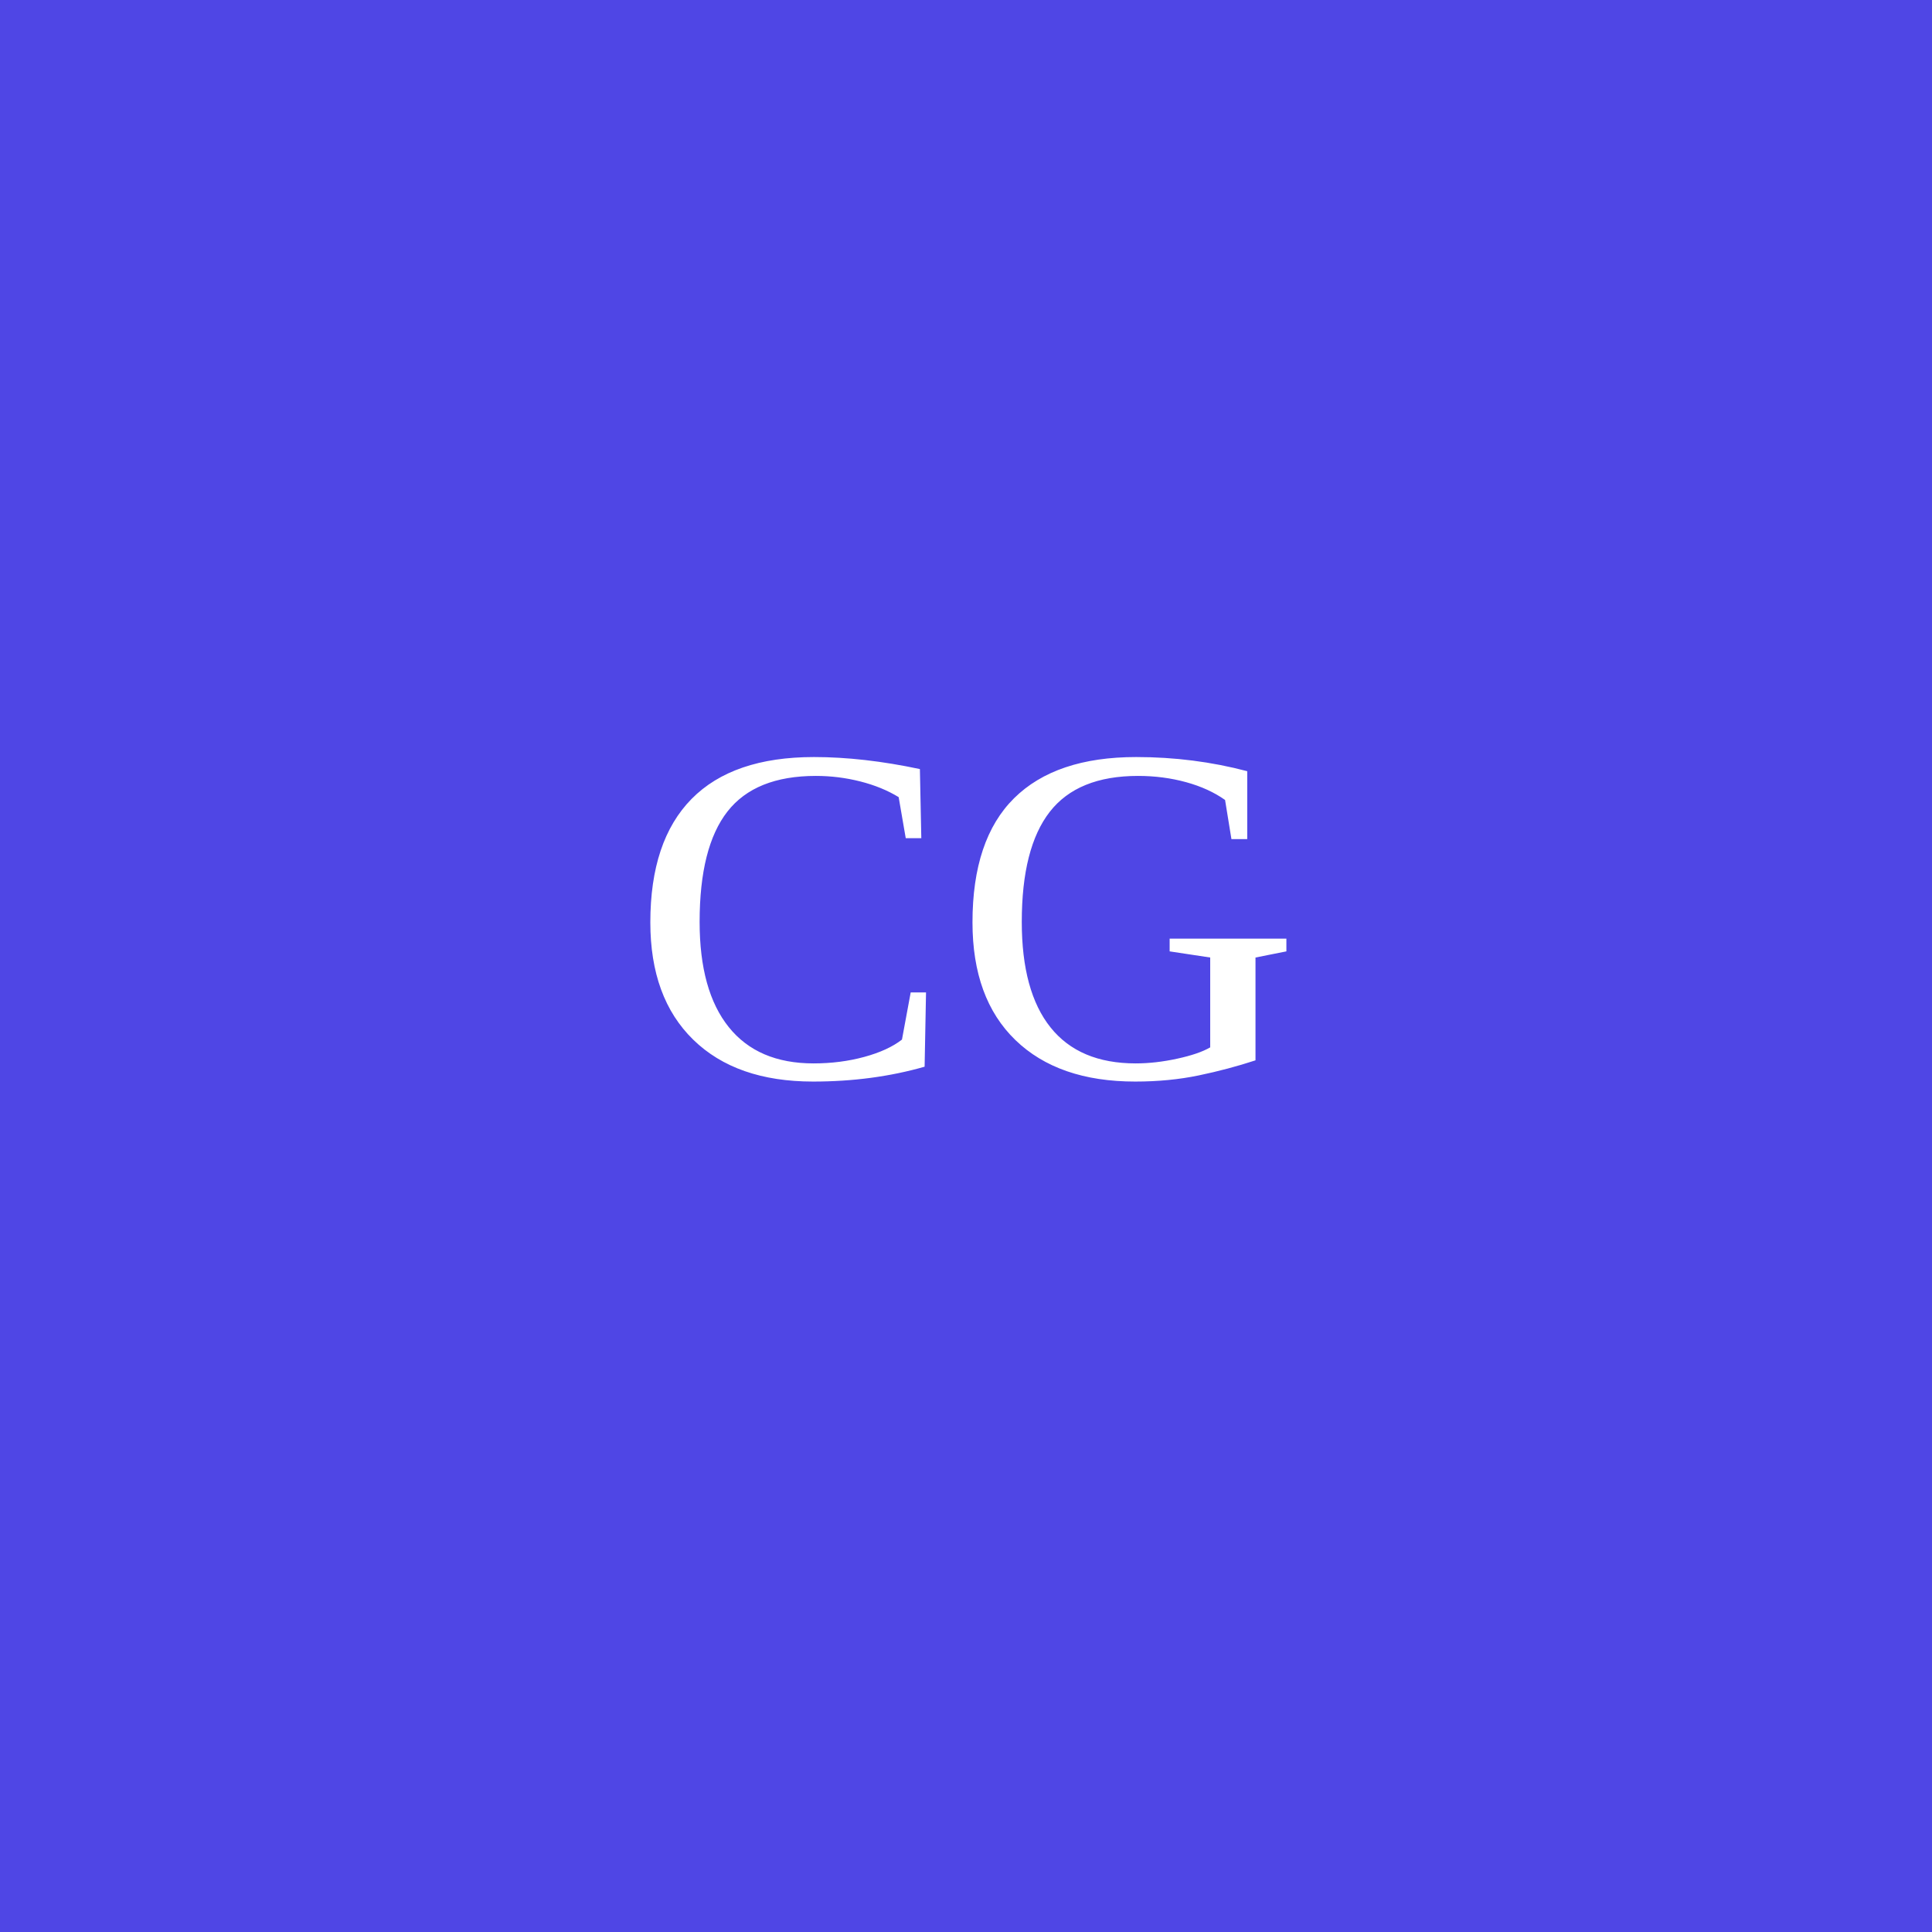
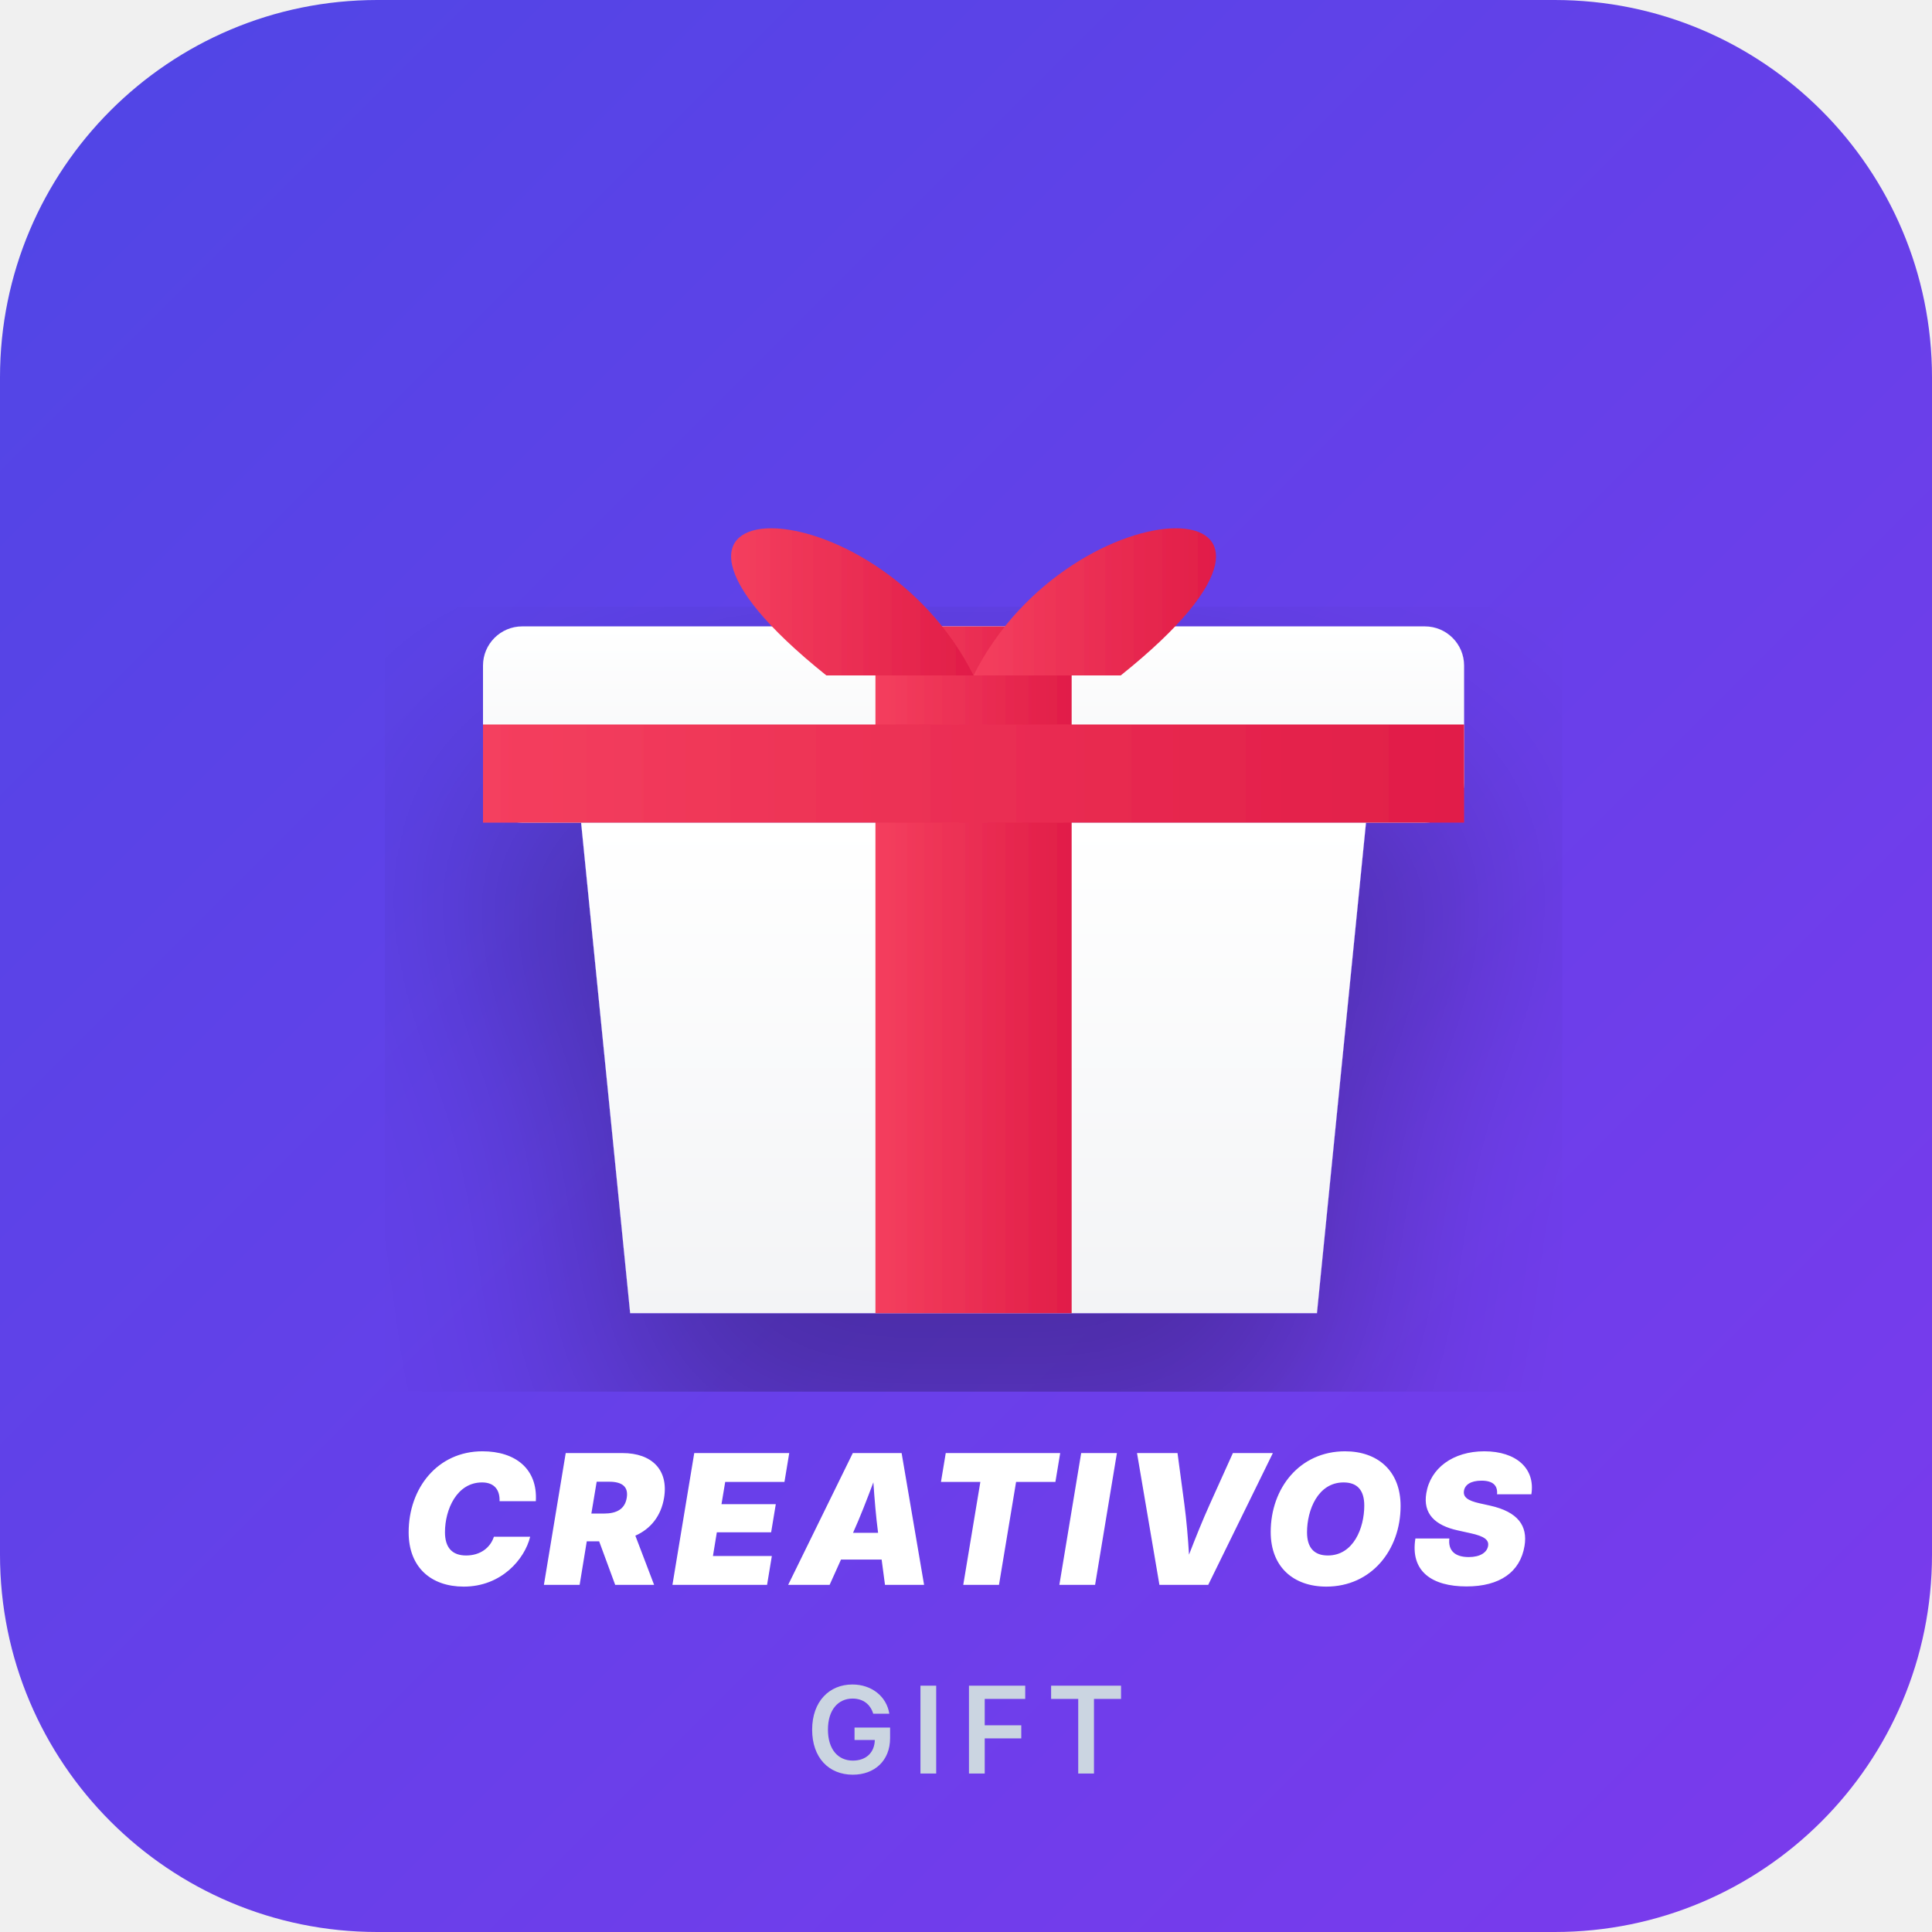
- <svg xmlns="http://www.w3.org/2000/svg" width="512" height="512">
-   <rect width="512" height="512" fill="#4F46E5" />
-   <text x="50%" y="50%" dominant-baseline="middle" text-anchor="middle" font-size="128" fill="white">CG</text>
+ <svg xmlns="http://www.w3.org/2000/svg" width="512" height="512" viewBox="0 0 512 512">
+   <defs>
+     <linearGradient id="bgGrad" x1="0%" y1="0%" x2="100%" y2="100%">
+       <stop offset="0%" stop-color="#4F46E5" />
+       <stop offset="100%" stop-color="#7C3AED" />
+     </linearGradient>
+     <linearGradient id="boxGrad" x1="0%" y1="0%" x2="0%" y2="100%">
+       <stop offset="0%" stop-color="#FFFFFF" />
+       <stop offset="100%" stop-color="#F3F4F6" />
+     </linearGradient>
+     <linearGradient id="ribbonGrad" x1="0%" y1="0%" x2="100%" y2="0%">
+       <stop offset="0%" stop-color="#F43F5E" />
+       <stop offset="100%" stop-color="#E11D48" />
+     </linearGradient>
+     <filter id="shadow" x="-10%" y="-10%" width="120%" height="120%">
+       <feDropShadow dx="0" dy="16" stdDeviation="12" flood-opacity="0.3" flood-color="#000000" />
+     </filter>
+   </defs>
+   <rect width="512" height="512" rx="100" fill="url(#bgGrad)" />
+   <g transform="translate(128, 140) scale(2.6)" filter="url(#shadow)">
+     <path d="M10 30 L90 30 L85 80 L15 80 Z" fill="url(#boxGrad)" />
+     <rect x="0" y="10" width="100" height="20" rx="4" fill="url(#boxGrad)" />
+     <rect x="40" y="10" width="20" height="70" fill="url(#ribbonGrad)" />
+     <rect x="0" y="20" width="100" height="10" fill="url(#ribbonGrad)" />
+     <path d="M50 15 C40 -5 10 -5 35 15 Z" fill="url(#ribbonGrad)" />
+     <path d="M50 15 C60 -5 90 -5 65 15 Z" fill="url(#ribbonGrad)" />
+   </g>
+   <text x="256" y="420" font-family="system-ui, -apple-system, sans-serif" font-size="48" font-weight="900" font-style="italic" fill="white" text-anchor="middle" letter-spacing="2">CREATIVOS</text>
+   <text x="256" y="470" font-family="system-ui, -apple-system, sans-serif" font-size="32" font-weight="600" fill="#CBD5E1" text-anchor="middle" letter-spacing="4">GIFT</text>
</svg>
